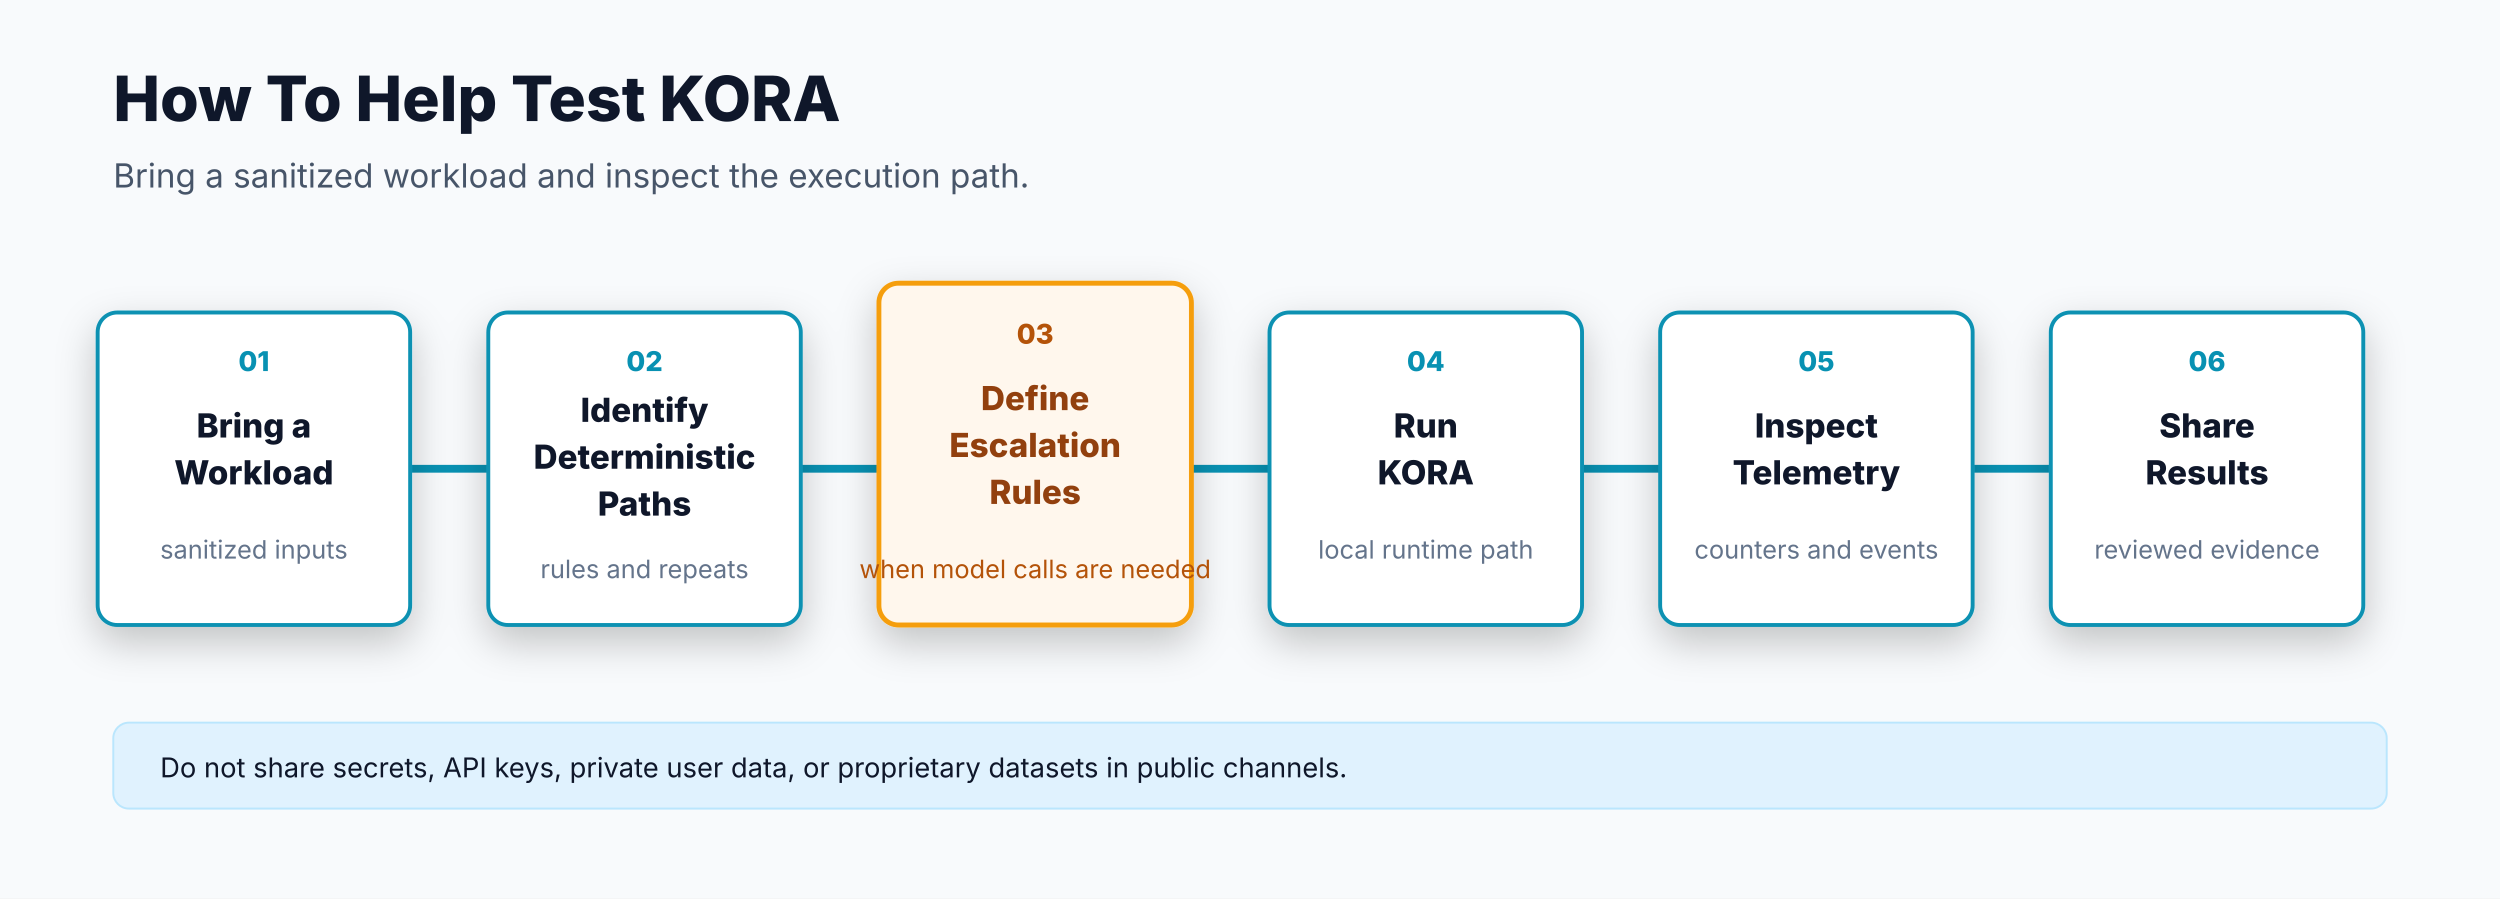
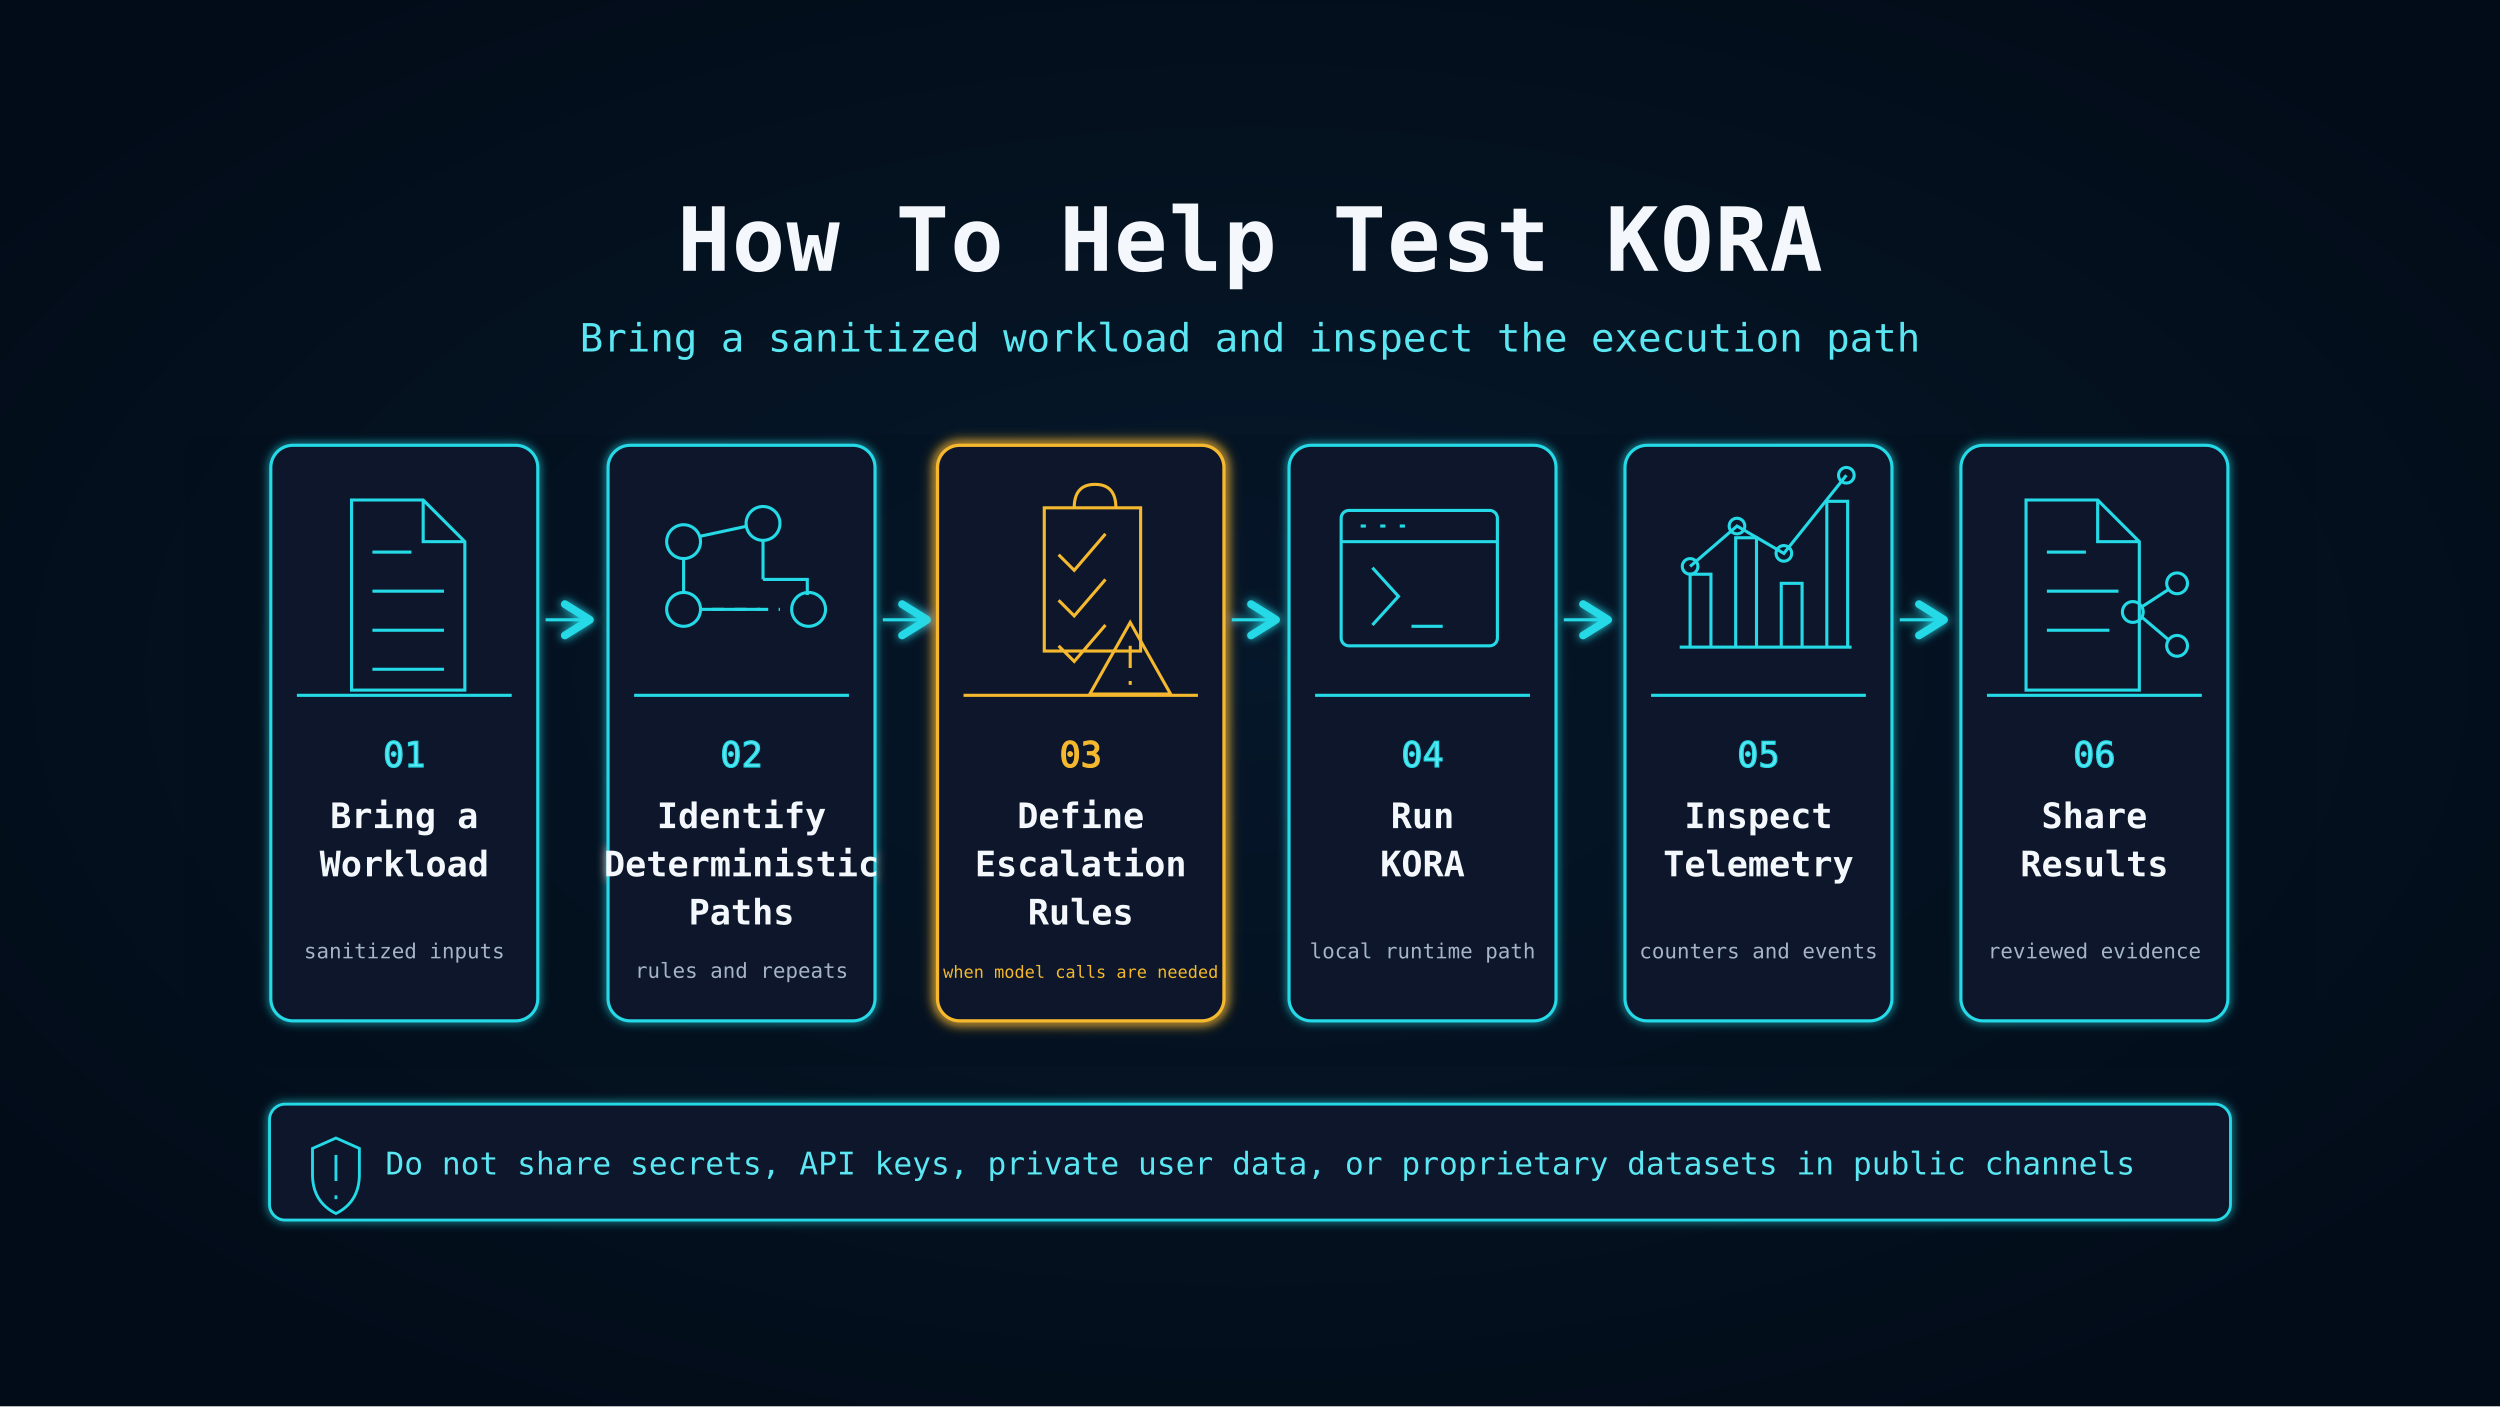
- <svg xmlns="http://www.w3.org/2000/svg" width="1280" height="460" viewBox="0 0 1280 460" role="img" aria-labelledby="title desc">
+ <svg xmlns="http://www.w3.org/2000/svg" width="1920" height="1080" viewBox="0 0 1920 1080" role="img" aria-labelledby="title desc">
  <defs>
-     <filter id="shadow" x="-10%" y="-20%" width="120%" height="140%">
-       <feDropShadow dx="0" dy="8" stdDeviation="10" flood-color="#020617" flood-opacity="0.22" />
+     <radialGradient id="bg" cx="50%" cy="48%" r="64%">
+       <stop offset="0" stop-color="#071A2F" />
+       <stop offset="0.58" stop-color="#04111F" />
+       <stop offset="1" stop-color="#020B18" />
+     </radialGradient>
+     <filter id="cyanGlow" x="-40%" y="-40%" width="180%" height="180%">
+       <feGaussianBlur stdDeviation="3.5" result="blur" />
+       <feMerge>
+         <feMergeNode in="blur" />
+         <feMergeNode in="SourceGraphic" />
+       </feMerge>
    </filter>
+     <filter id="amberGlow" x="-40%" y="-40%" width="180%" height="180%">
+       <feGaussianBlur stdDeviation="4" result="blur" />
+       <feMerge>
+         <feMergeNode in="blur" />
+         <feMergeNode in="SourceGraphic" />
+       </feMerge>
+     </filter>
+     <marker id="arrowCyan" markerWidth="14" markerHeight="14" refX="10" refY="7" orient="auto">
+       <path d="M2 2 L10 7 L2 12" fill="none" stroke="#25D9E6" stroke-width="2.5" stroke-linecap="round" stroke-linejoin="round" />
+     </marker>
+     <style>
+       .font { font-family: "IBM Plex Mono", "JetBrains Mono", "Roboto Mono", Menlo, Consolas, monospace; }
+       .title { fill: #F4F7FB; font-size: 68px; font-weight: 800; letter-spacing: 1px; }
+       .subtitle { fill: #5BE7F2; font-size: 30px; }
+       .card { fill: #071629; stroke: #25D9E6; stroke-width: 2.4; }
+       .cardAmber { fill: #071629; stroke: #F5B82E; stroke-width: 2.5; }
+       .cyan { fill: #5BE7F2; stroke: #25D9E6; }
+       .amber { fill: #F5B82E; stroke: #F5B82E; }
+       .white { fill: #F4F7FB; }
+       .muted { fill: #A8B3C7; }
+       .line { stroke: #25D9E6; stroke-width: 2.4; fill: none; }
+       .lineAmber { stroke: #F5B82E; stroke-width: 2.4; fill: none; }
+     </style>
  </defs>
-   <rect width="1280" height="460" fill="#f8fafc" />
-   <text x="58" y="62" fill="#0f172a" font-family="Inter, Arial, sans-serif" font-size="32" font-weight="800">How To Help Test KORA</text>
-   <text x="58" y="96" fill="#475569" font-family="Inter, Arial, sans-serif" font-size="17">Bring a sanitized workload and inspect the execution path.</text>
-   <g fill="none" stroke="#0891b2" stroke-width="4" stroke-linecap="round" stroke-linejoin="round">
-     <path d="M160 240 H1120" />
-     <path d="M1095 224 L1120 240 L1095 256" />
+   <rect width="1920" height="1080" fill="url(#bg)" />
+   <rect x="142" y="334" width="1636" height="485" rx="10" fill="#020B18" opacity="0.24" />
+   <text x="960" y="208" class="font title" text-anchor="middle">How To Help Test KORA</text>
+   <text x="960" y="270" class="font subtitle" text-anchor="middle">Bring a sanitized workload and inspect the execution path</text>
+   <g class="font" filter="url(#cyanGlow)">
+     <g transform="translate(208 342)">
+       <rect class="card" width="205" height="442" rx="17" />
+       <path class="line" d="M62 42 h55 l32 32 v114 h-87z M117 42 v32 h32 M78 82 h30 M78 112 h55 M78 142 h55 M78 172 h55" />
+       <path class="line" d="M20 192 h165" />
+       <text x="102.5" y="247" class="cyan" font-size="27" text-anchor="middle">01</text>
+       <text x="102.5" y="294" class="white" font-size="27" font-weight="700" text-anchor="middle">Bring a</text>
+       <text x="102.5" y="331" class="white" font-size="27" font-weight="700" text-anchor="middle">Workload</text>
+       <text x="102.5" y="394" class="muted" font-size="16" text-anchor="middle">sanitized inputs</text>
+     </g>
+     <path d="M419 476 h34" class="line" marker-end="url(#arrowCyan)" />
+     <g transform="translate(467 342)">
+       <rect class="card" width="205" height="442" rx="17" />
+       <circle cx="58" cy="74" r="13" class="line" />
+       <circle cx="119" cy="60" r="13" class="line" />
+       <circle cx="58" cy="126" r="13" class="line" />
+       <circle cx="154" cy="126" r="13" class="line" />
+       <path class="line" d="M70 70 L107 62 M58 87 v26 M71 126 h46 M119 73 v30 M119 103 h34 v12" />
+       <path class="line" stroke-dasharray="9 8" d="M80 126 h52" />
+       <path class="line" d="M20 192 h165" />
+       <text x="102.5" y="247" class="cyan" font-size="27" text-anchor="middle">02</text>
+       <text x="102.5" y="294" class="white" font-size="27" font-weight="700" text-anchor="middle">Identify</text>
+       <text x="102.5" y="331" class="white" font-size="27" font-weight="700" text-anchor="middle">Deterministic</text>
+       <text x="102.5" y="368" class="white" font-size="27" font-weight="700" text-anchor="middle">Paths</text>
+       <text x="102.5" y="409" class="muted" font-size="16" text-anchor="middle">rules and repeats</text>
+     </g>
+     <path d="M678 476 h34" class="line" marker-end="url(#arrowCyan)" />
+     <g transform="translate(720 342)" filter="url(#amberGlow)">
+       <rect class="cardAmber" width="220" height="442" rx="17" />
+       <path class="lineAmber" d="M82 48 h74 v110 h-74z M105 48 q0 -18 16 -18 q16 0 16 18 M93 84 l12 12 l24 -28 M93 119 l12 12 l24 -28 M93 154 l12 12 l24 -28" />
+       <path class="lineAmber" d="M148 136 l31 55 h-62z M148 154 v17 M148 181 v3" />
+       <path class="lineAmber" d="M20 192 h180" />
+       <text x="110" y="247" class="amber" font-size="27" text-anchor="middle">03</text>
+       <text x="110" y="294" class="white" font-size="27" font-weight="700" text-anchor="middle">Define</text>
+       <text x="110" y="331" class="white" font-size="27" font-weight="700" text-anchor="middle">Escalation</text>
+       <text x="110" y="368" class="white" font-size="27" font-weight="700" text-anchor="middle">Rules</text>
+       <text x="110" y="409" fill="#F5B82E" font-size="13" text-anchor="middle">when model calls are needed</text>
+     </g>
+     <path d="M946 476 h34" class="line" marker-end="url(#arrowCyan)" />
+     <g transform="translate(990 342)">
+       <rect class="card" width="205" height="442" rx="17" />
+       <rect x="40" y="50" width="120" height="104" rx="6" class="line" />
+       <path class="line" d="M40 74 h120 M55 62 h4 M70 62 h4 M85 62 h4 M64 94 l20 22 l-20 22 M94 139 h24" />
+       <path class="line" d="M20 192 h165" />
+       <text x="102.5" y="247" class="cyan" font-size="27" text-anchor="middle">04</text>
+       <text x="102.5" y="294" class="white" font-size="27" font-weight="700" text-anchor="middle">Run</text>
+       <text x="102.5" y="331" class="white" font-size="27" font-weight="700" text-anchor="middle">KORA</text>
+       <text x="102.5" y="394" class="muted" font-size="16" text-anchor="middle">local runtime path</text>
+     </g>
+     <path d="M1201 476 h34" class="line" marker-end="url(#arrowCyan)" />
+     <g transform="translate(1248 342)">
+       <rect class="card" width="205" height="442" rx="17" />
+       <path class="line" d="M42 155 h132 M50 155 v-56 h16 v56 M85 155 v-84 h16 v84 M120 155 v-49 h16 v49 M155 155 v-112 h16 v112" />
+       <path class="line" d="M50 93 l36 -31 l36 21 l48 -60" />
+       <circle cx="50" cy="93" r="6" class="line" />
+       <circle cx="86" cy="62" r="6" class="line" />
+       <circle cx="122" cy="83" r="6" class="line" />
+       <circle cx="170" cy="23" r="6" class="line" />
+       <path class="line" d="M20 192 h165" />
+       <text x="102.5" y="247" class="cyan" font-size="27" text-anchor="middle">05</text>
+       <text x="102.5" y="294" class="white" font-size="27" font-weight="700" text-anchor="middle">Inspect</text>
+       <text x="102.5" y="331" class="white" font-size="27" font-weight="700" text-anchor="middle">Telemetry</text>
+       <text x="102.5" y="394" class="muted" font-size="16" text-anchor="middle">counters and events</text>
+     </g>
+     <path d="M1459 476 h34" class="line" marker-end="url(#arrowCyan)" />
+     <g transform="translate(1506 342)">
+       <rect class="card" width="205" height="442" rx="17" />
+       <path class="line" d="M50 42 h55 l32 32 v114 h-87z M105 42 v32 h32 M66 82 h30 M66 112 h55 M66 142 h48" />
+       <circle cx="132" cy="128" r="8" class="line" />
+       <circle cx="166" cy="106" r="8" class="line" />
+       <circle cx="166" cy="154" r="8" class="line" />
+       <path class="line" d="M139 124 l20 -13 M139 132 l20 17" />
+       <path class="line" d="M20 192 h165" />
+       <text x="102.5" y="247" class="cyan" font-size="27" text-anchor="middle">06</text>
+       <text x="102.5" y="294" class="white" font-size="27" font-weight="700" text-anchor="middle">Share</text>
+       <text x="102.5" y="331" class="white" font-size="27" font-weight="700" text-anchor="middle">Results</text>
+       <text x="102.5" y="394" class="muted" font-size="16" text-anchor="middle">reviewed evidence</text>
+     </g>
  </g>
-   <g filter="url(#shadow)">
-     <rect x="50" y="160" width="160" height="160" rx="10" fill="#ffffff" stroke="#0891b2" stroke-width="2" />
-     <rect x="250" y="160" width="160" height="160" rx="10" fill="#ffffff" stroke="#0891b2" stroke-width="2" />
-     <rect x="450" y="145" width="160" height="175" rx="10" fill="#fff7ed" stroke="#f59e0b" stroke-width="2.5" />
-     <rect x="650" y="160" width="160" height="160" rx="10" fill="#ffffff" stroke="#0891b2" stroke-width="2" />
-     <rect x="850" y="160" width="160" height="160" rx="10" fill="#ffffff" stroke="#0891b2" stroke-width="2" />
-     <rect x="1050" y="160" width="160" height="160" rx="10" fill="#ffffff" stroke="#0891b2" stroke-width="2" />
+   <g class="font" filter="url(#cyanGlow)">
+     <rect x="207" y="848" width="1506" height="89" rx="12" fill="#071629" stroke="#25D9E6" stroke-width="2.2" />
+     <path d="M258 874 l18 8 v20 q0 21 -18 30 q-18 -9 -18 -30 v-20z M258 887 v20 M258 918 v3" fill="none" stroke="#25D9E6" stroke-width="2.2" />
+     <text x="296" y="902" fill="#5BE7F2" font-size="24">Do not share secrets, API keys, private user data, or proprietary datasets in public channels</text>
  </g>
-   <g font-family="Inter, Arial, sans-serif" text-anchor="middle">
-     <g fill="#0891b2" font-size="14" font-weight="800">
-       <text x="130" y="190">01</text>
-       <text x="330" y="190">02</text>
-       <text x="730" y="190">04</text>
-       <text x="930" y="190">05</text>
-       <text x="1130" y="190">06</text>
-     </g>
-     <text x="530" y="176" fill="#b45309" font-size="14" font-weight="800">03</text>
-     <text x="130" y="224" fill="#0f172a" font-size="17" font-weight="800">Bring a</text>
-     <text x="130" y="248" fill="#0f172a" font-size="17" font-weight="800">Workload</text>
-     <text x="130" y="286" fill="#64748b" font-size="13">sanitized inputs</text>
-     <text x="330" y="216" fill="#0f172a" font-size="17" font-weight="800">Identify</text>
-     <text x="330" y="240" fill="#0f172a" font-size="17" font-weight="800">Deterministic</text>
-     <text x="330" y="264" fill="#0f172a" font-size="17" font-weight="800">Paths</text>
-     <text x="330" y="296" fill="#64748b" font-size="13">rules and repeats</text>
-     <text x="530" y="210" fill="#92400e" font-size="17" font-weight="800">Define</text>
-     <text x="530" y="234" fill="#92400e" font-size="17" font-weight="800">Escalation</text>
-     <text x="530" y="258" fill="#92400e" font-size="17" font-weight="800">Rules</text>
-     <text x="530" y="296" fill="#b45309" font-size="13">when model calls are needed</text>
-     <text x="730" y="224" fill="#0f172a" font-size="17" font-weight="800">Run</text>
-     <text x="730" y="248" fill="#0f172a" font-size="17" font-weight="800">KORA</text>
-     <text x="730" y="286" fill="#64748b" font-size="13">local runtime path</text>
-     <text x="930" y="224" fill="#0f172a" font-size="17" font-weight="800">Inspect</text>
-     <text x="930" y="248" fill="#0f172a" font-size="17" font-weight="800">Telemetry</text>
-     <text x="930" y="286" fill="#64748b" font-size="13">counters and events</text>
-     <text x="1130" y="224" fill="#0f172a" font-size="17" font-weight="800">Share</text>
-     <text x="1130" y="248" fill="#0f172a" font-size="17" font-weight="800">Results</text>
-     <text x="1130" y="286" fill="#64748b" font-size="13">reviewed evidence</text>
-   </g>
-   <rect x="58" y="370" width="1164" height="44" rx="8" fill="#e0f2fe" stroke="#bae6fd" />
-   <text x="82" y="398" fill="#0f172a" font-family="Inter, Arial, sans-serif" font-size="14">Do not share secrets, API keys, private user data, or proprietary datasets in public channels.</text>
</svg>
